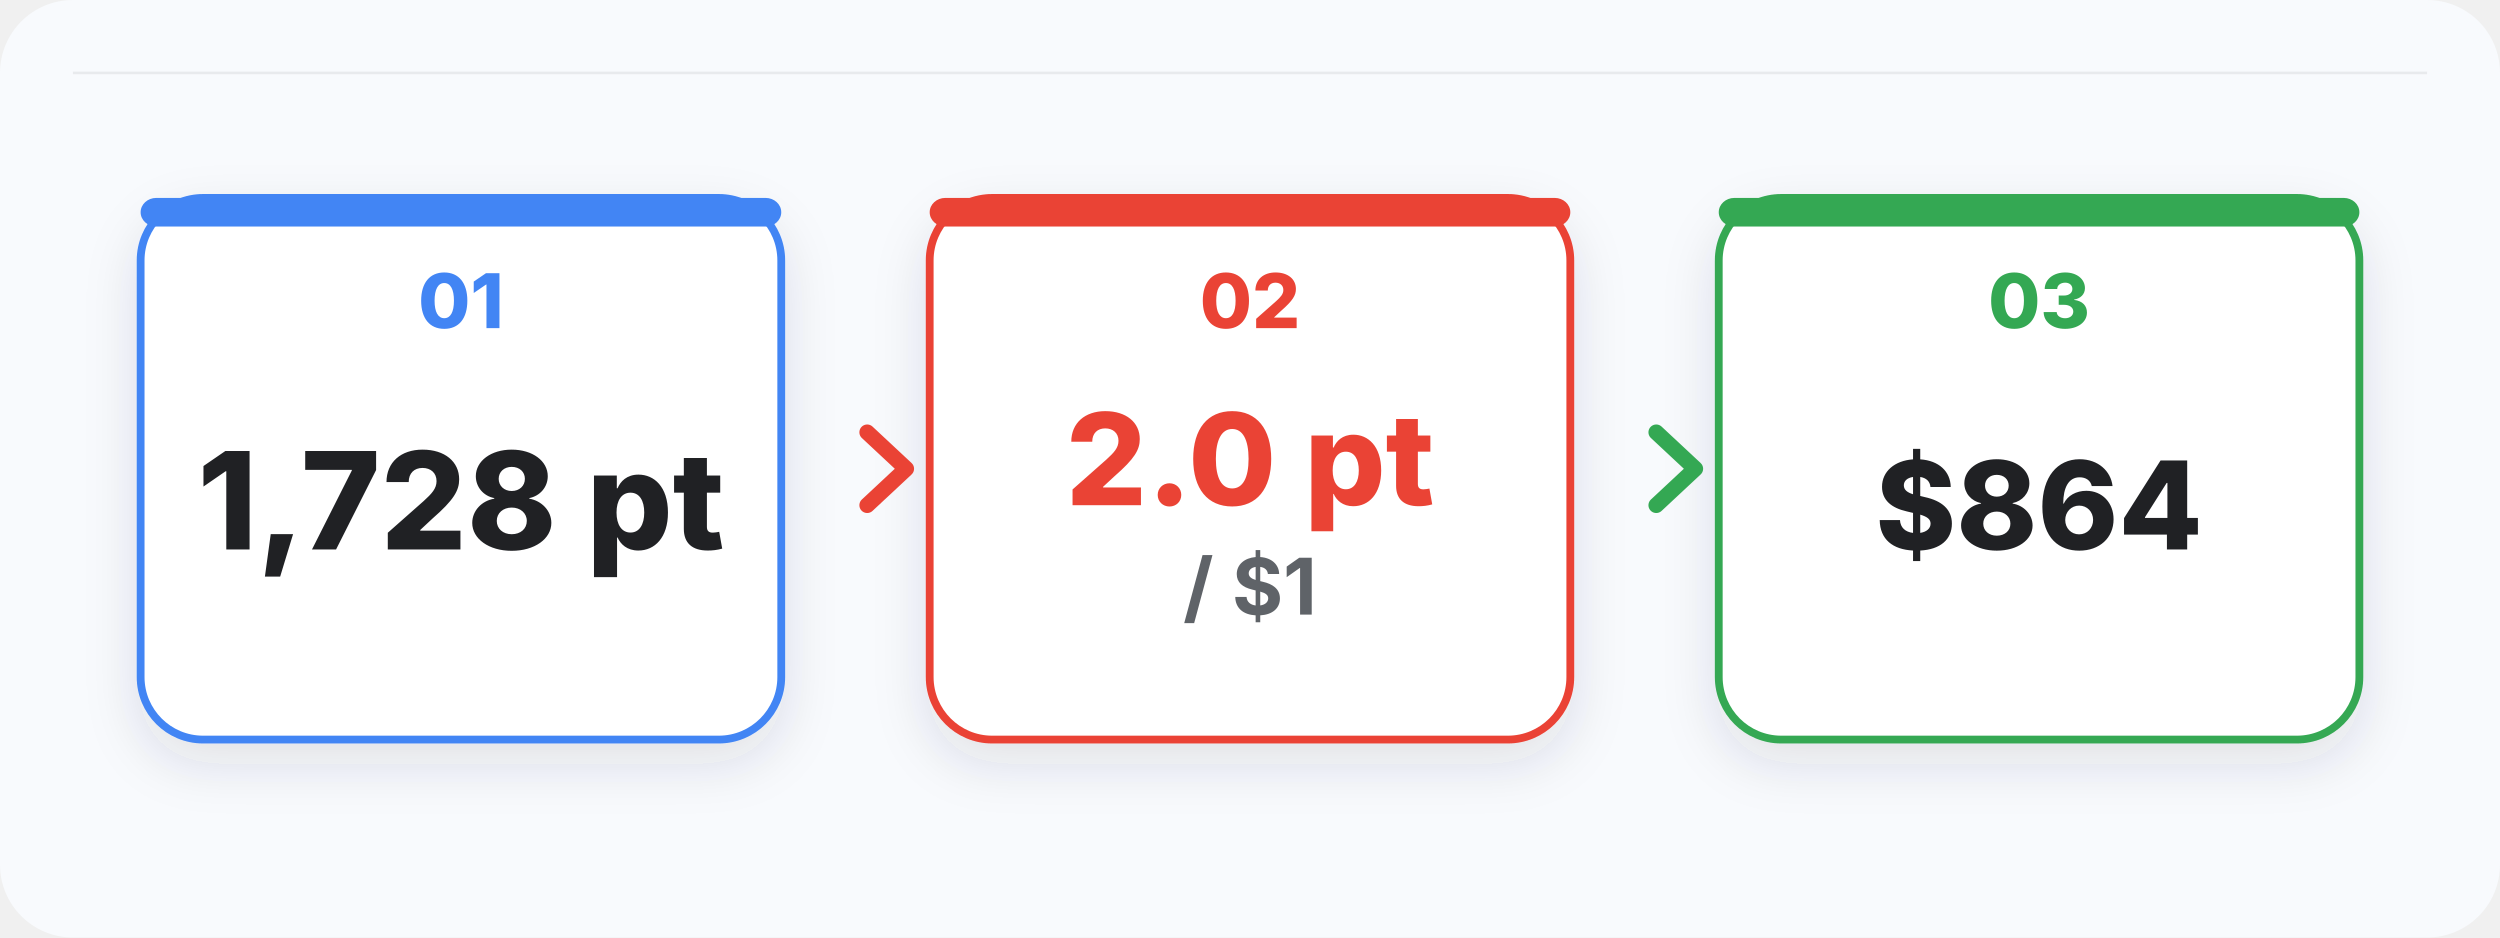
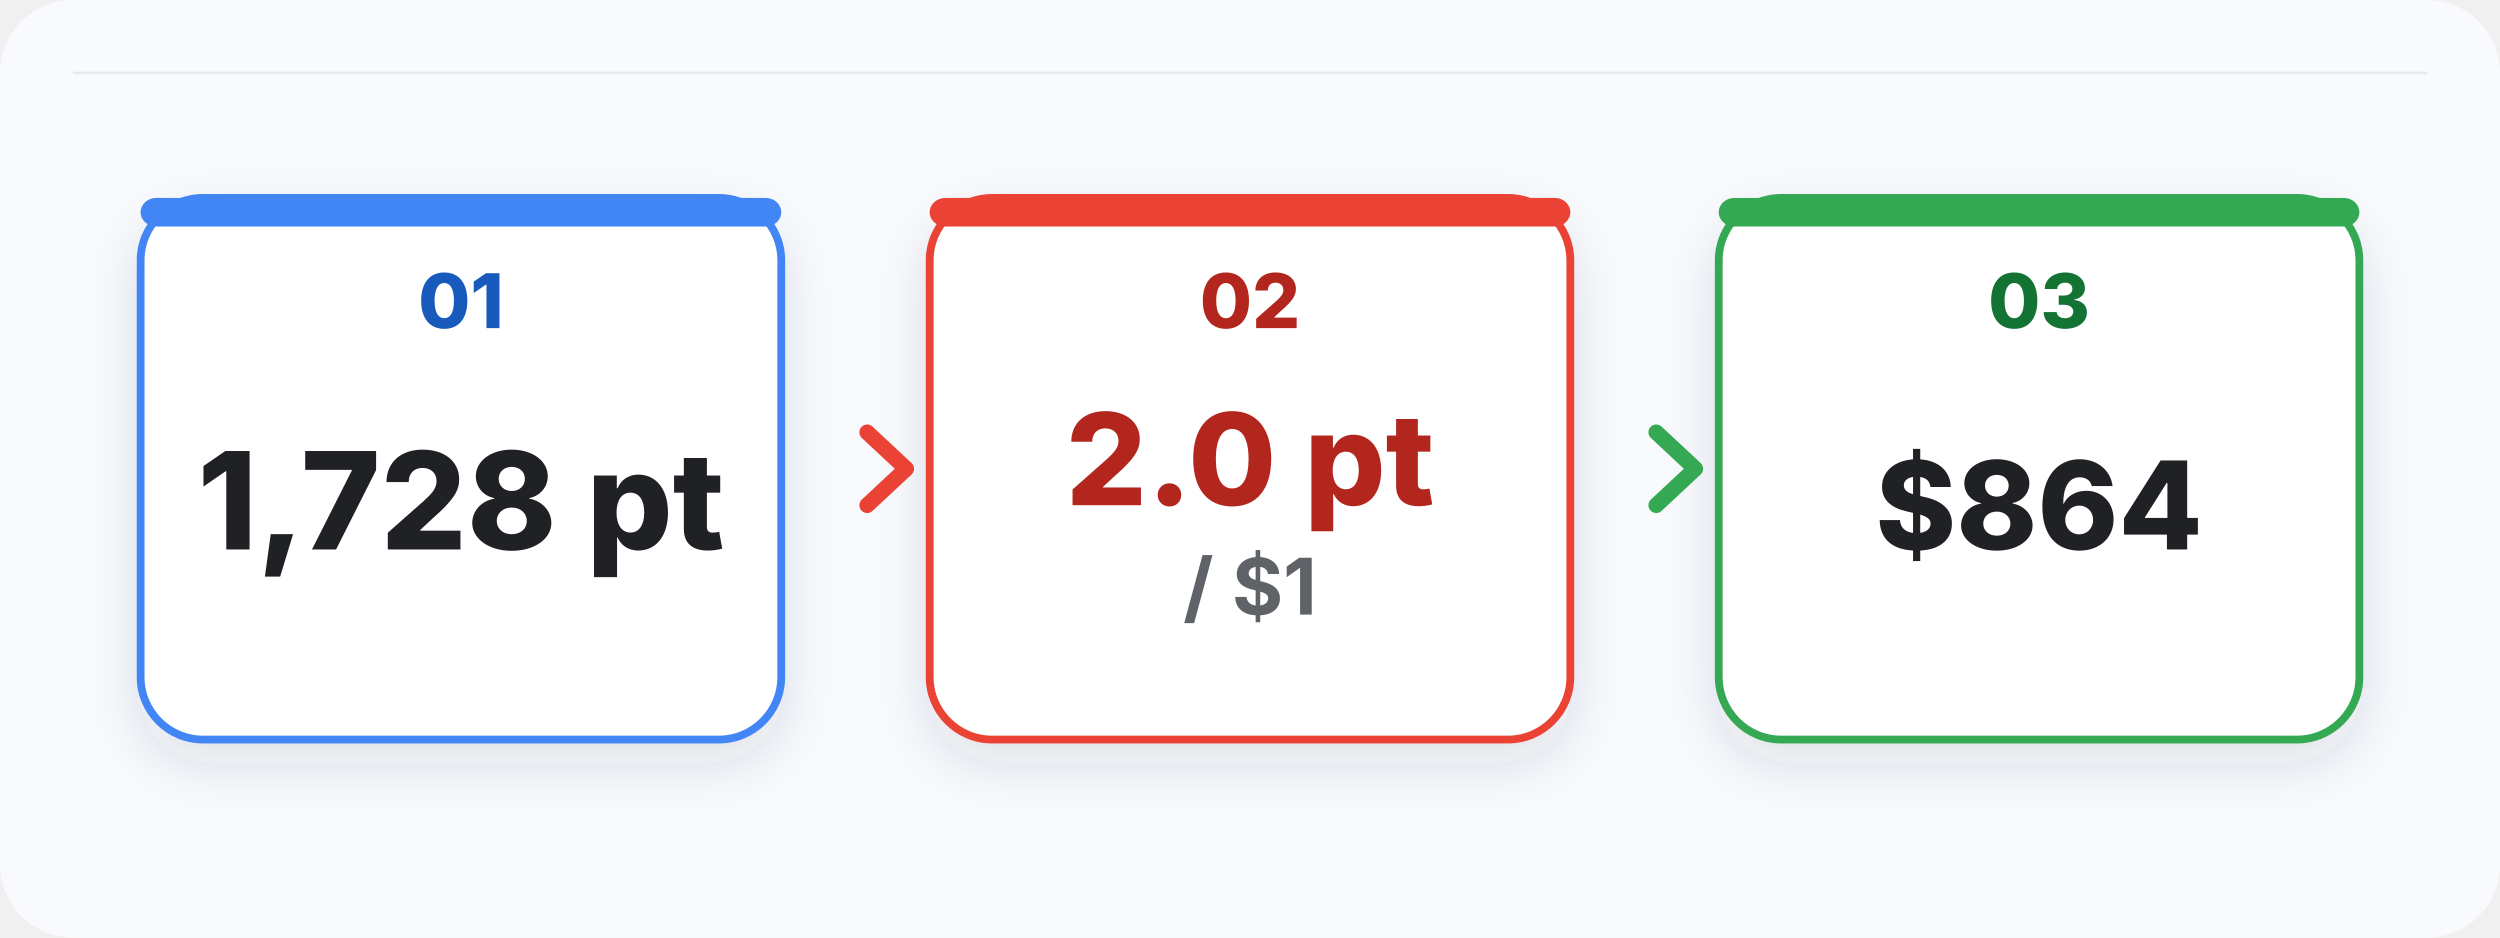
<svg xmlns="http://www.w3.org/2000/svg" width="960" height="360" viewBox="0 0 960 360" role="img" aria-labelledby="title desc">
  <defs>
    <filter id="shadow" x="-12%" y="-20%" width="124%" height="155%">
      <feDropShadow dx="0" dy="8" stdDeviation="10" flood-color="#3c4043" flood-opacity=".12" />
    </filter>
    <linearGradient id="link12" x1="0" x2="1" y1="0" y2="0">
      <stop offset="0" stop-color="#4285F4" />
      <stop offset=".56" stop-color="#FBBC04" />
      <stop offset="1" stop-color="#EA4335" />
    </linearGradient>
    <linearGradient id="link23" x1="0" x2="1" y1="0" y2="0">
      <stop offset="0" stop-color="#EA4335" />
      <stop offset=".52" stop-color="#FBBC04" />
      <stop offset="1" stop-color="#34A853" />
    </linearGradient>
  </defs>
  <rect width="960" height="360" rx="28" fill="#F8FAFD" />
  <path d="M28 28h904" stroke="#E8EAED" stroke-width="1" />
  <g filter="url(#shadow)">
    <rect x="54" y="76" width="246" height="208" rx="24" fill="#FFFFFF" stroke="#4285F4" stroke-width="3" />
    <rect x="357" y="76" width="246" height="208" rx="24" fill="#FFFFFF" stroke="#EA4335" stroke-width="3" />
    <rect x="660" y="76" width="246" height="208" rx="24" fill="#FFFFFF" stroke="#34A853" stroke-width="3" />
  </g>
  <rect x="54" y="76" width="246" height="11" rx="6" fill="#4285F4" />
  <rect x="357" y="76" width="246" height="11" rx="6" fill="#EA4335" />
  <rect x="660" y="76" width="246" height="11" rx="6" fill="#34A853" />
  <g fill="none" stroke-linecap="round" stroke-width="7">
    <path d="M308 180h37" stroke="url(#link12)" />
    <path d="M611 180h37" stroke="url(#link23)" />
  </g>
  <path d="m333 166 15 14-15 14" fill="none" stroke="#EA4335" stroke-width="6" stroke-linecap="round" stroke-linejoin="round" />
  <path d="m636 166 15 14-15 14" fill="none" stroke="#34A853" stroke-width="6" stroke-linecap="round" stroke-linejoin="round" />
  <g font-family="system-ui, -apple-system, BlinkMacSystemFont, 'Segoe UI', sans-serif" text-anchor="middle">
    <g font-size="29" font-weight="800">
-       <text x="177" y="126" fill="#4285F4">01</text>
-       <text x="480" y="126" fill="#EA4335">02</text>
-       <text x="783" y="126" fill="#34A853">03</text>
+       <text x="177" y="126" fill="#185abc">01</text>
+       <text x="480" y="126" fill="#b3261e">02</text>
+       <text x="783" y="126" fill="#137333">03</text>
    </g>
    <text x="177" y="211" fill="#202124" font-size="52" font-weight="800">1,728 pt</text>
-     <text x="480" y="194" fill="#EA4335" font-size="49" font-weight="800">2.0 pt</text>
+     <text x="480" y="194" fill="#b3261e" font-size="49" font-weight="800">2.0 pt</text>
    <text x="480" y="236" fill="#5F6368" font-size="30" font-weight="750">/ $1</text>
    <text x="783" y="211" fill="#202124" font-size="47" font-weight="800">$864</text>
  </g>
</svg>
